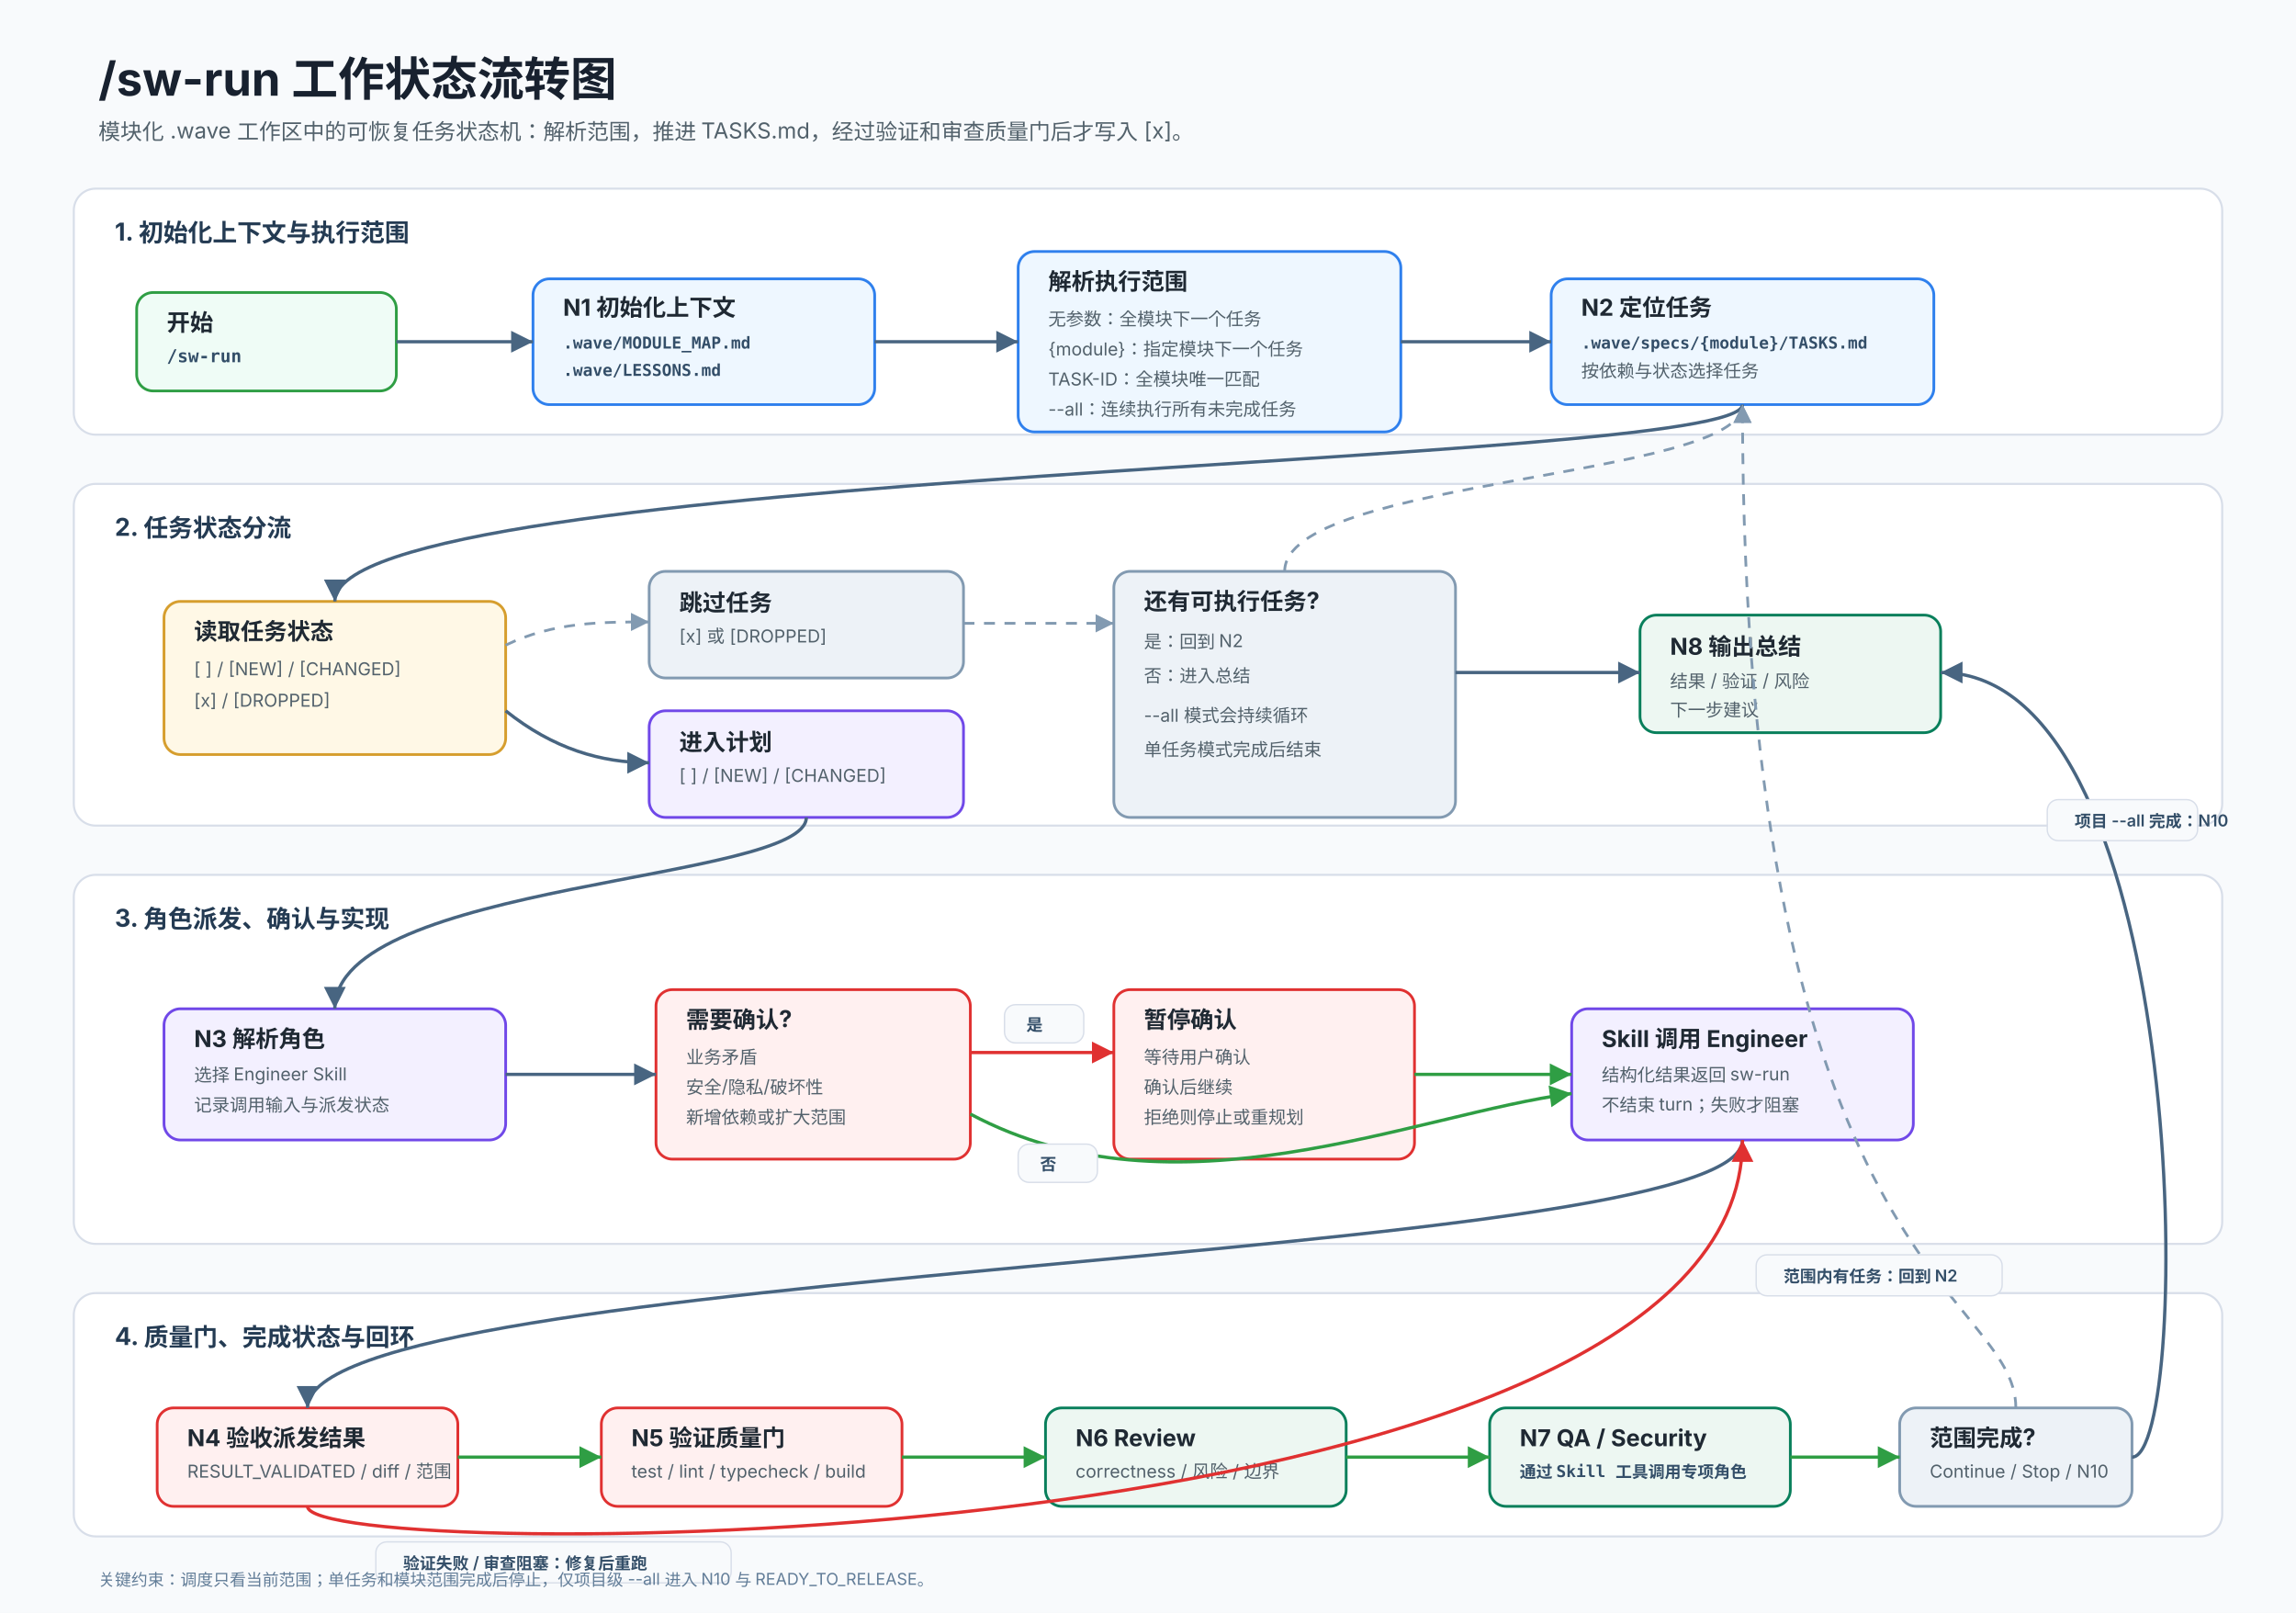
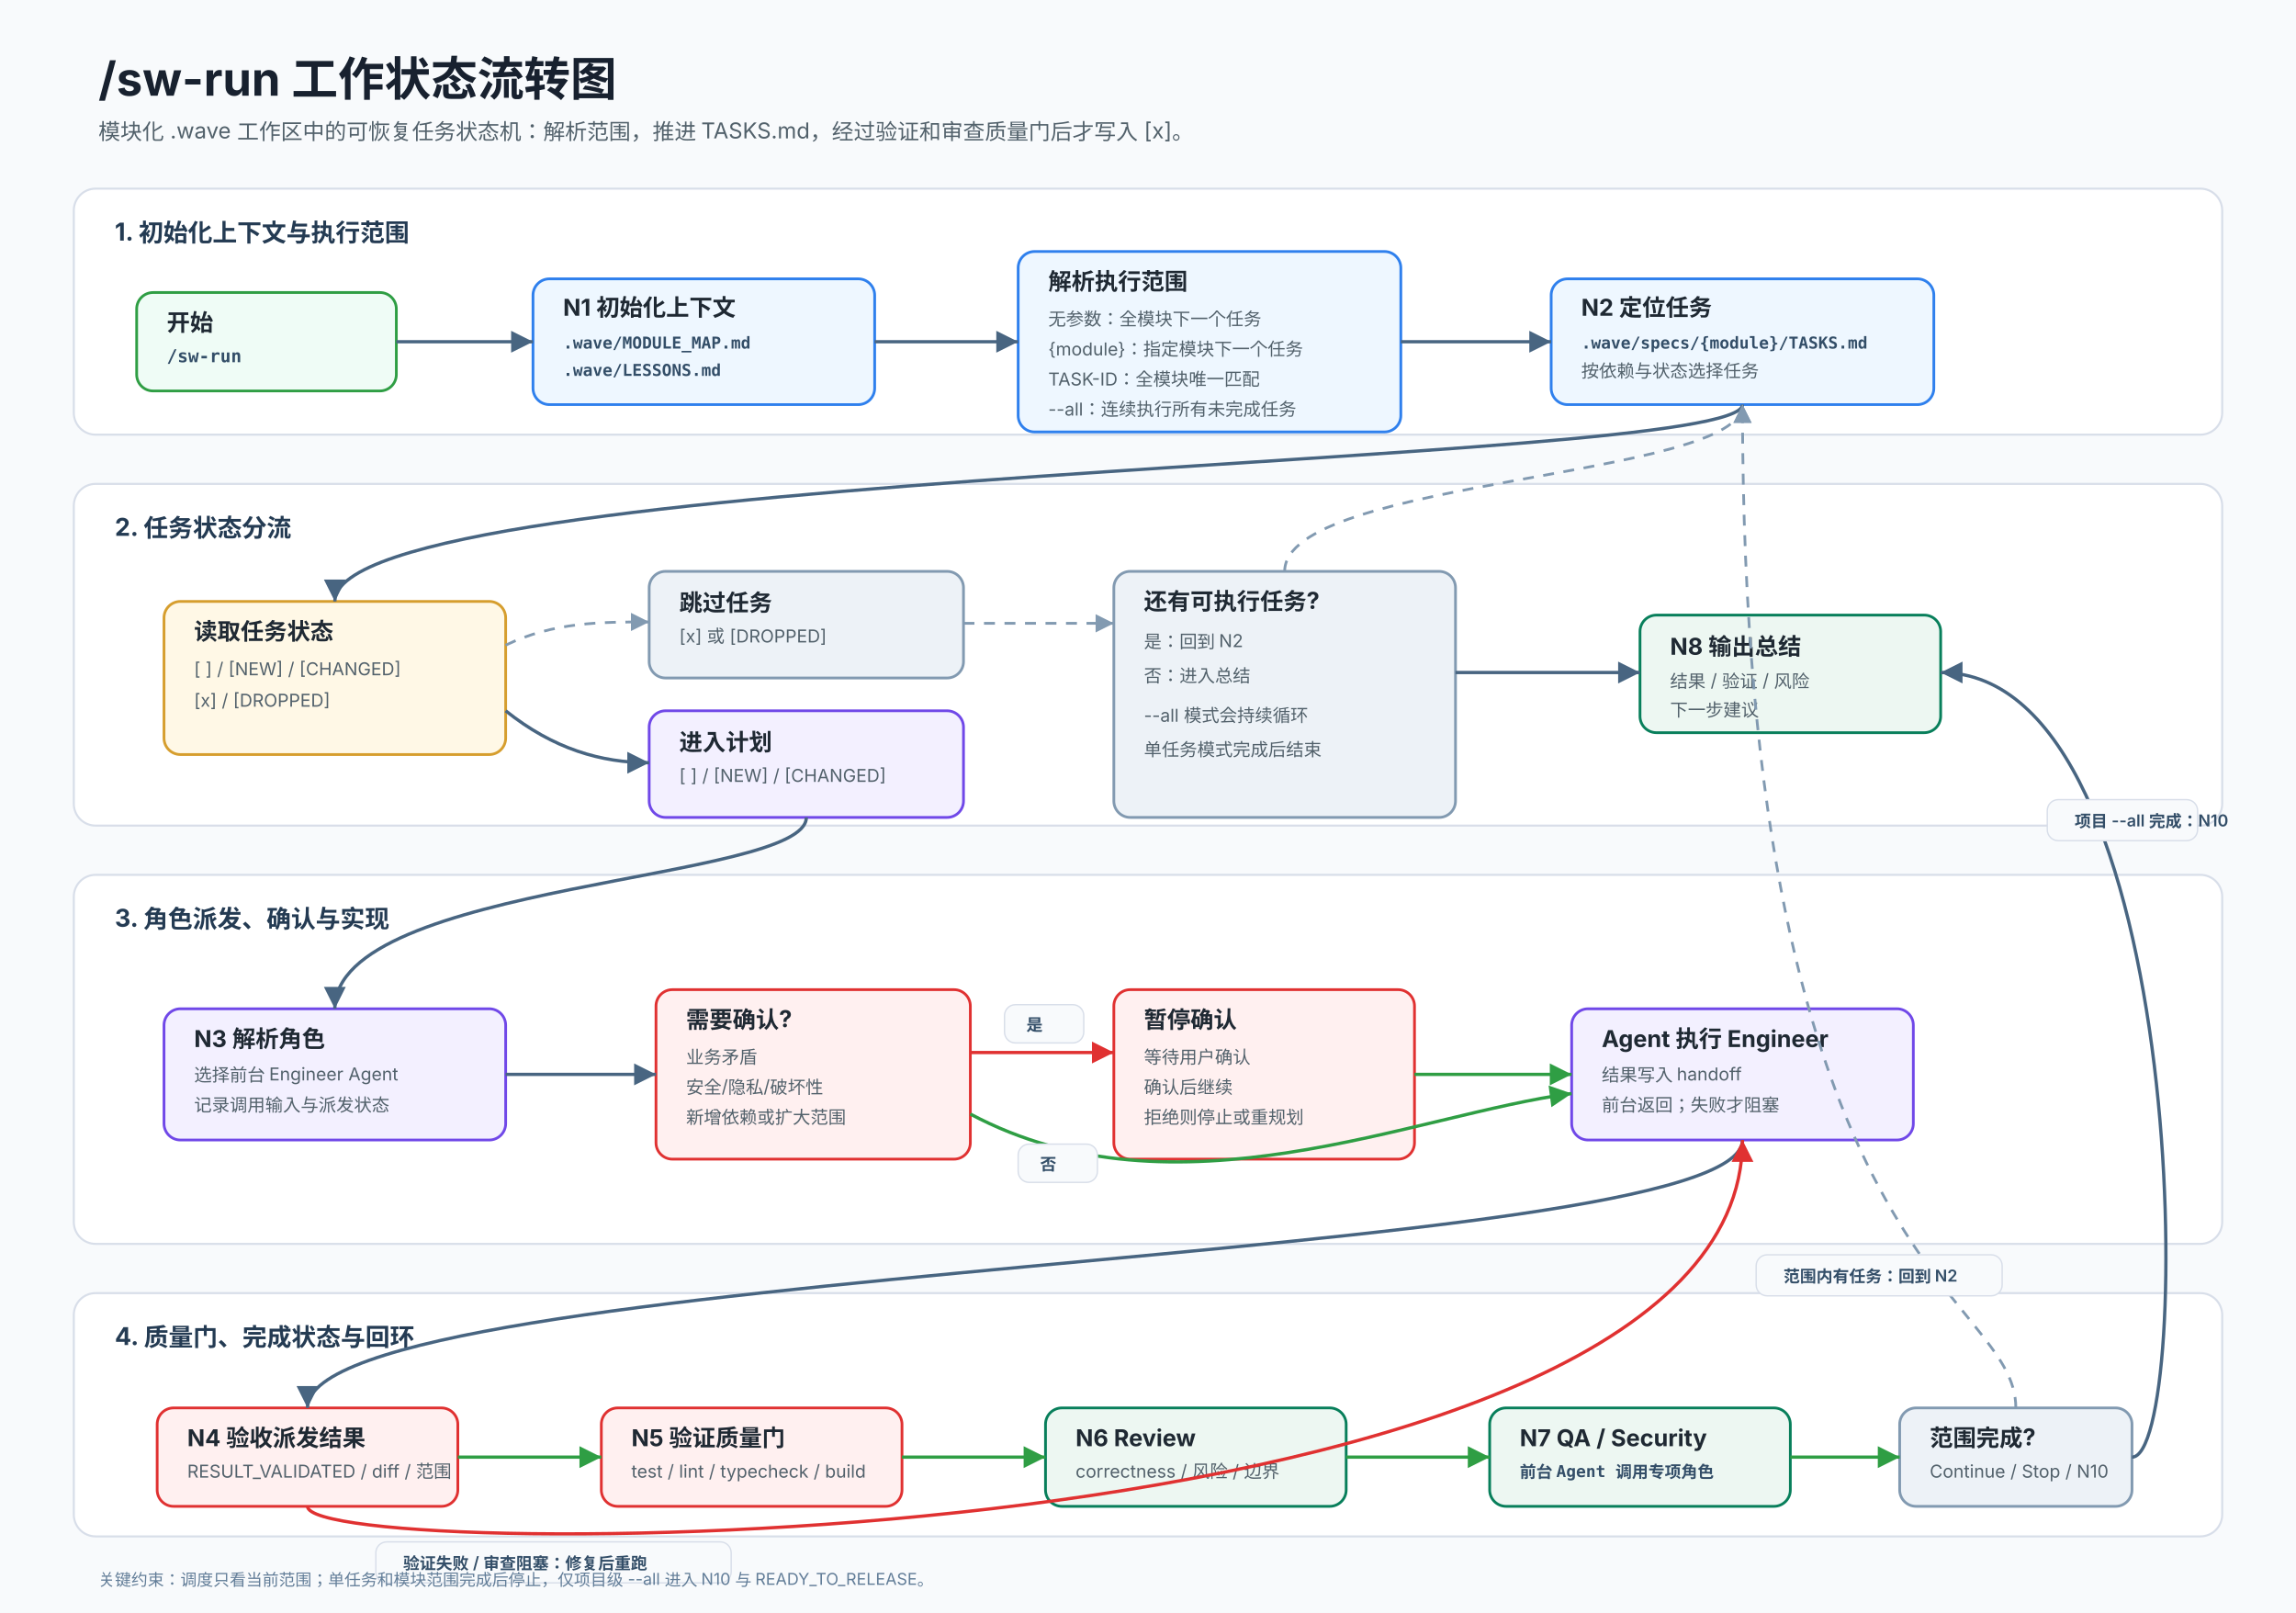
<svg xmlns="http://www.w3.org/2000/svg" width="1680" height="1180" viewBox="0 0 1680 1180" role="img" aria-labelledby="title desc">
  <defs>
    <style>
      .bg { fill: #f8fafc; }
      .title { font: 700 34px -apple-system, BlinkMacSystemFont, "Segoe UI", sans-serif; fill: #18212f; }
      .subtitle { font: 400 16px -apple-system, BlinkMacSystemFont, "Segoe UI", sans-serif; fill: #52616b; }
      .lane { fill: #ffffff; stroke: #d8dee9; stroke-width: 1.5; rx: 16; }
      .lane-title { font: 700 18px -apple-system, BlinkMacSystemFont, "Segoe UI", sans-serif; fill: #243b53; }
      .node { fill: #ffffff; stroke: #9fb3c8; stroke-width: 2; rx: 12; }
      .start { fill: #effcf6; stroke: #2f9e44; }
      .scope { fill: #eef7ff; stroke: #2f80ed; }
      .state { fill: #fff8e6; stroke: #d69e2e; }
      .work { fill: #f3f0ff; stroke: #7048e8; }
      .gate { fill: #fff0f0; stroke: #e03131; }
      .done { fill: #edf7f2; stroke: #087f5b; }
      .side { fill: #edf2f7; stroke: #829ab1; }
      .node-title { font: 700 17px -apple-system, BlinkMacSystemFont, "Segoe UI", sans-serif; fill: #1f2933; }
      .node-sub { font: 400 13px -apple-system, BlinkMacSystemFont, "Segoe UI", sans-serif; fill: #52616b; }
      .cmd { font: 700 13px ui-monospace, SFMono-Regular, Menlo, Consolas, monospace; fill: #334e68; }
      .path { font: 700 12px ui-monospace, SFMono-Regular, Menlo, Consolas, monospace; fill: #334e68; }
      .small { font: 400 12px -apple-system, BlinkMacSystemFont, "Segoe UI", sans-serif; fill: #627d98; }
      .edge-label { fill: #f8fafc; stroke: #d8dee9; stroke-width: 1; rx: 8; }
      .edge-text { font: 600 12px -apple-system, BlinkMacSystemFont, "Segoe UI", sans-serif; fill: #334e68; }
      .arrow { fill: none; stroke: #486581; stroke-width: 2.4; marker-end: url(#arrow); }
      .soft { fill: none; stroke: #829ab1; stroke-width: 2; stroke-dasharray: 8 7; marker-end: url(#soft); }
      .ok { fill: none; stroke: #2f9e44; stroke-width: 2.4; marker-end: url(#ok); }
      .warn { fill: none; stroke: #e03131; stroke-width: 2.4; marker-end: url(#warn); }
    </style>
    <marker id="arrow" viewBox="0 0 12 12" refX="10" refY="6" markerWidth="10" markerHeight="10" orient="auto-start-reverse">
      <path d="M2,2 L10,6 L2,10 Z" fill="#486581" />
    </marker>
    <marker id="soft" viewBox="0 0 12 12" refX="10" refY="6" markerWidth="10" markerHeight="10" orient="auto-start-reverse">
      <path d="M2,2 L10,6 L2,10 Z" fill="#829ab1" />
    </marker>
    <marker id="ok" viewBox="0 0 12 12" refX="10" refY="6" markerWidth="10" markerHeight="10" orient="auto-start-reverse">
      <path d="M2,2 L10,6 L2,10 Z" fill="#2f9e44" />
    </marker>
    <marker id="warn" viewBox="0 0 12 12" refX="10" refY="6" markerWidth="10" markerHeight="10" orient="auto-start-reverse">
      <path d="M2,2 L10,6 L2,10 Z" fill="#e03131" />
    </marker>
  </defs>
  <rect class="bg" x="0" y="0" width="1680" height="1180" />
  <text class="title" x="72" y="70">/sw-run 工作状态流转图</text>
  <text class="subtitle" x="72" y="102">模块化 .wave 工作区中的可恢复任务状态机：解析范围，推进 TASKS.md，经过验证和审查质量门后才写入 [x]。</text>
  <rect class="lane" x="54" y="138" width="1572" height="180" />
  <text class="lane-title" x="84" y="176">1. 初始化上下文与执行范围</text>
  <rect class="node start" x="100" y="214" width="190" height="72" />
  <text class="node-title" x="122" y="242">开始</text>
  <text class="cmd" x="122" y="265">/sw-run</text>
  <rect class="node scope" x="390" y="204" width="250" height="92" />
  <text class="node-title" x="412" y="231">N1 初始化上下文</text>
  <text class="path" x="412" y="255">.wave/MODULE_MAP.md</text>
  <text class="path" x="412" y="275">.wave/LESSONS.md</text>
  <rect class="node scope" x="745" y="184" width="280" height="132" />
  <text class="node-title" x="767" y="212">解析执行范围</text>
  <text class="node-sub" x="767" y="238">无参数：全模块下一个任务</text>
  <text class="node-sub" x="767" y="260">{module}：指定模块下一个任务</text>
  <text class="node-sub" x="767" y="282">TASK-ID：全模块唯一匹配</text>
  <text class="node-sub" x="767" y="304">--all：连续执行所有未完成任务</text>
  <rect class="node scope" x="1135" y="204" width="280" height="92" />
  <text class="node-title" x="1157" y="231">N2 定位任务</text>
  <text class="path" x="1157" y="255">.wave/specs/{module}/TASKS.md</text>
  <text class="node-sub" x="1157" y="276">按依赖与状态选择任务</text>
  <path class="arrow" d="M290 250 C322 250, 355 250, 390 250" />
  <path class="arrow" d="M640 250 C675 250, 710 250, 745 250" />
  <path class="arrow" d="M1025 250 C1060 250, 1100 250, 1135 250" />
  <rect class="lane" x="54" y="354" width="1572" height="250" />
  <text class="lane-title" x="84" y="392">2. 任务状态分流</text>
  <rect class="node state" x="120" y="440" width="250" height="112" />
  <text class="node-title" x="142" y="468">读取任务状态</text>
  <text class="node-sub" x="142" y="494">[ ] / [NEW] / [CHANGED]</text>
  <text class="node-sub" x="142" y="517">[x] / [DROPPED]</text>
  <rect class="node side" x="475" y="418" width="230" height="78" />
  <text class="node-title" x="497" y="447">跳过任务</text>
  <text class="node-sub" x="497" y="470">[x] 或 [DROPPED]</text>
  <rect class="node work" x="475" y="520" width="230" height="78" />
  <text class="node-title" x="497" y="549">进入计划</text>
  <text class="node-sub" x="497" y="572">[ ] / [NEW] / [CHANGED]</text>
  <rect class="node side" x="815" y="418" width="250" height="180" />
  <text class="node-title" x="837" y="446">还有可执行任务?</text>
  <text class="node-sub" x="837" y="474">是：回到 N2</text>
  <text class="node-sub" x="837" y="499">否：进入总结</text>
  <text class="node-sub" x="837" y="528">--all 模式会持续循环</text>
  <text class="node-sub" x="837" y="553">单任务模式完成后结束</text>
  <rect class="node done" x="1200" y="450" width="220" height="86" />
  <text class="node-title" x="1222" y="479">N8 输出总结</text>
  <text class="node-sub" x="1222" y="503">结果 / 验证 / 风险</text>
  <text class="node-sub" x="1222" y="524">下一步建议</text>
  <path class="arrow" d="M1275 296 C1275 342, 245 342, 245 440" />
  <path class="soft" d="M370 472 C405 455, 440 455, 475 455" />
  <path class="arrow" d="M370 520 C405 548, 440 558, 475 558" />
  <path class="soft" d="M705 456 C740 456, 780 456, 815 456" />
  <path class="arrow" d="M1065 492 C1105 492, 1160 492, 1200 492" />
  <path class="soft" d="M940 418 C940 350, 1275 350, 1275 296" />
  <rect class="lane" x="54" y="640" width="1572" height="270" />
  <text class="lane-title" x="84" y="678">3. 角色派发、确认与实现</text>
  <rect class="node work" x="120" y="738" width="250" height="96" />
  <text class="node-title" x="142" y="766">N3 解析角色</text>
-   <text class="node-sub" x="142" y="791">选择 Engineer Skill</text>
+   <text class="node-sub" x="142" y="791">选择前台 Engineer Agent</text>
  <text class="node-sub" x="142" y="813">记录调用输入与派发状态</text>
  <rect class="node gate" x="480" y="724" width="230" height="124" />
  <text class="node-title" x="502" y="752">需要确认?</text>
  <text class="node-sub" x="502" y="778">业务矛盾</text>
  <text class="node-sub" x="502" y="800">安全/隐私/破坏性</text>
  <text class="node-sub" x="502" y="822">新增依赖或扩大范围</text>
  <rect class="node gate" x="815" y="724" width="220" height="124" />
  <text class="node-title" x="837" y="752">暂停确认</text>
  <text class="node-sub" x="837" y="778">等待用户确认</text>
  <text class="node-sub" x="837" y="800">确认后继续</text>
  <text class="node-sub" x="837" y="822">拒绝则停止或重规划</text>
  <rect class="node work" x="1150" y="738" width="250" height="96" />
-   <text class="node-title" x="1172" y="766">Skill 调用 Engineer</text>
-   <text class="node-sub" x="1172" y="791">结构化结果返回 sw-run</text>
-   <text class="node-sub" x="1172" y="813">不结束 turn；失败才阻塞</text>
+   <text class="node-title" x="1172" y="766">Agent 执行 Engineer</text>
+   <text class="node-sub" x="1172" y="791">结果写入 handoff</text>
+   <text class="node-sub" x="1172" y="813">前台返回；失败才阻塞</text>
  <path class="arrow" d="M590 598 C590 645, 245 645, 245 738" />
  <path class="arrow" d="M370 786 C405 786, 445 786, 480 786" />
  <path class="warn" d="M710 770 C745 770, 780 770, 815 770" />
  <rect class="edge-label" x="735" y="735" width="58" height="28" />
  <text class="edge-text" x="751" y="754">是</text>
  <path class="ok" d="M710 815 C860 895, 1035 815, 1150 800" />
  <rect class="edge-label" x="745" y="837" width="58" height="28" />
  <text class="edge-text" x="761" y="856">否</text>
  <path class="ok" d="M1035 786 C1070 786, 1115 786, 1150 786" />
  <rect class="lane" x="54" y="946" width="1572" height="178" />
  <text class="lane-title" x="84" y="984">4. 质量门、完成状态与回环</text>
  <rect class="node gate" x="115" y="1030" width="220" height="72" />
  <text class="node-title" x="137" y="1058">N4 验收派发结果</text>
  <text class="node-sub" x="137" y="1081">RESULT_VALIDATED / diff / 范围</text>
  <rect class="node gate" x="440" y="1030" width="220" height="72" />
  <text class="node-title" x="462" y="1058">N5 验证质量门</text>
  <text class="node-sub" x="462" y="1081">test / lint / typecheck / build</text>
  <rect class="node done" x="765" y="1030" width="220" height="72" />
  <text class="node-title" x="787" y="1058">N6 Review</text>
  <text class="node-sub" x="787" y="1081">correctness / 风险 / 边界</text>
  <rect class="node done" x="1090" y="1030" width="220" height="72" />
  <text class="node-title" x="1112" y="1058">N7 QA / Security</text>
-   <text class="path" x="1112" y="1081">通过 Skill 工具调用专项角色</text>
+   <text class="path" x="1112" y="1081">前台 Agent 调用专项角色</text>
  <rect class="node side" x="1390" y="1030" width="170" height="72" />
  <text class="node-title" x="1412" y="1058">范围完成?</text>
  <text class="node-sub" x="1412" y="1081">Continue / Stop / N10</text>
  <path class="arrow" d="M1275 834 C1275 925, 225 925, 225 1030" />
  <path class="ok" d="M335 1066 C370 1066, 405 1066, 440 1066" />
  <path class="ok" d="M660 1066 C695 1066, 730 1066, 765 1066" />
  <path class="ok" d="M985 1066 C1020 1066, 1055 1066, 1090 1066" />
  <path class="ok" d="M1310 1066 C1340 1066, 1360 1066, 1390 1066" />
  <path class="warn" d="M225 1102 C225 1145, 1275 1145, 1275 834" />
  <rect class="edge-label" x="275" y="1128" width="260" height="30" />
  <text class="edge-text" x="295" y="1148">验证失败 / 审查阻塞：修复后重跑</text>
  <path class="soft" d="M1475 1030 C1475 945, 1275 930, 1275 296" />
  <rect class="edge-label" x="1285" y="918" width="180" height="30" />
  <text class="edge-text" x="1305" y="938">范围内有任务：回到 N2</text>
  <path class="arrow" d="M1560 1066 C1605 1066, 1605 492, 1420 492" />
  <rect class="edge-label" x="1498" y="585" width="110" height="30" />
  <text class="edge-text" x="1518" y="605">项目 --all 完成：N10</text>
  <text class="small" x="72" y="1160">关键约束：调度只看当前范围；单任务和模块范围完成后停止，仅项目级 --all 进入 N10 与 READY_TO_RELEASE。</text>
</svg>
